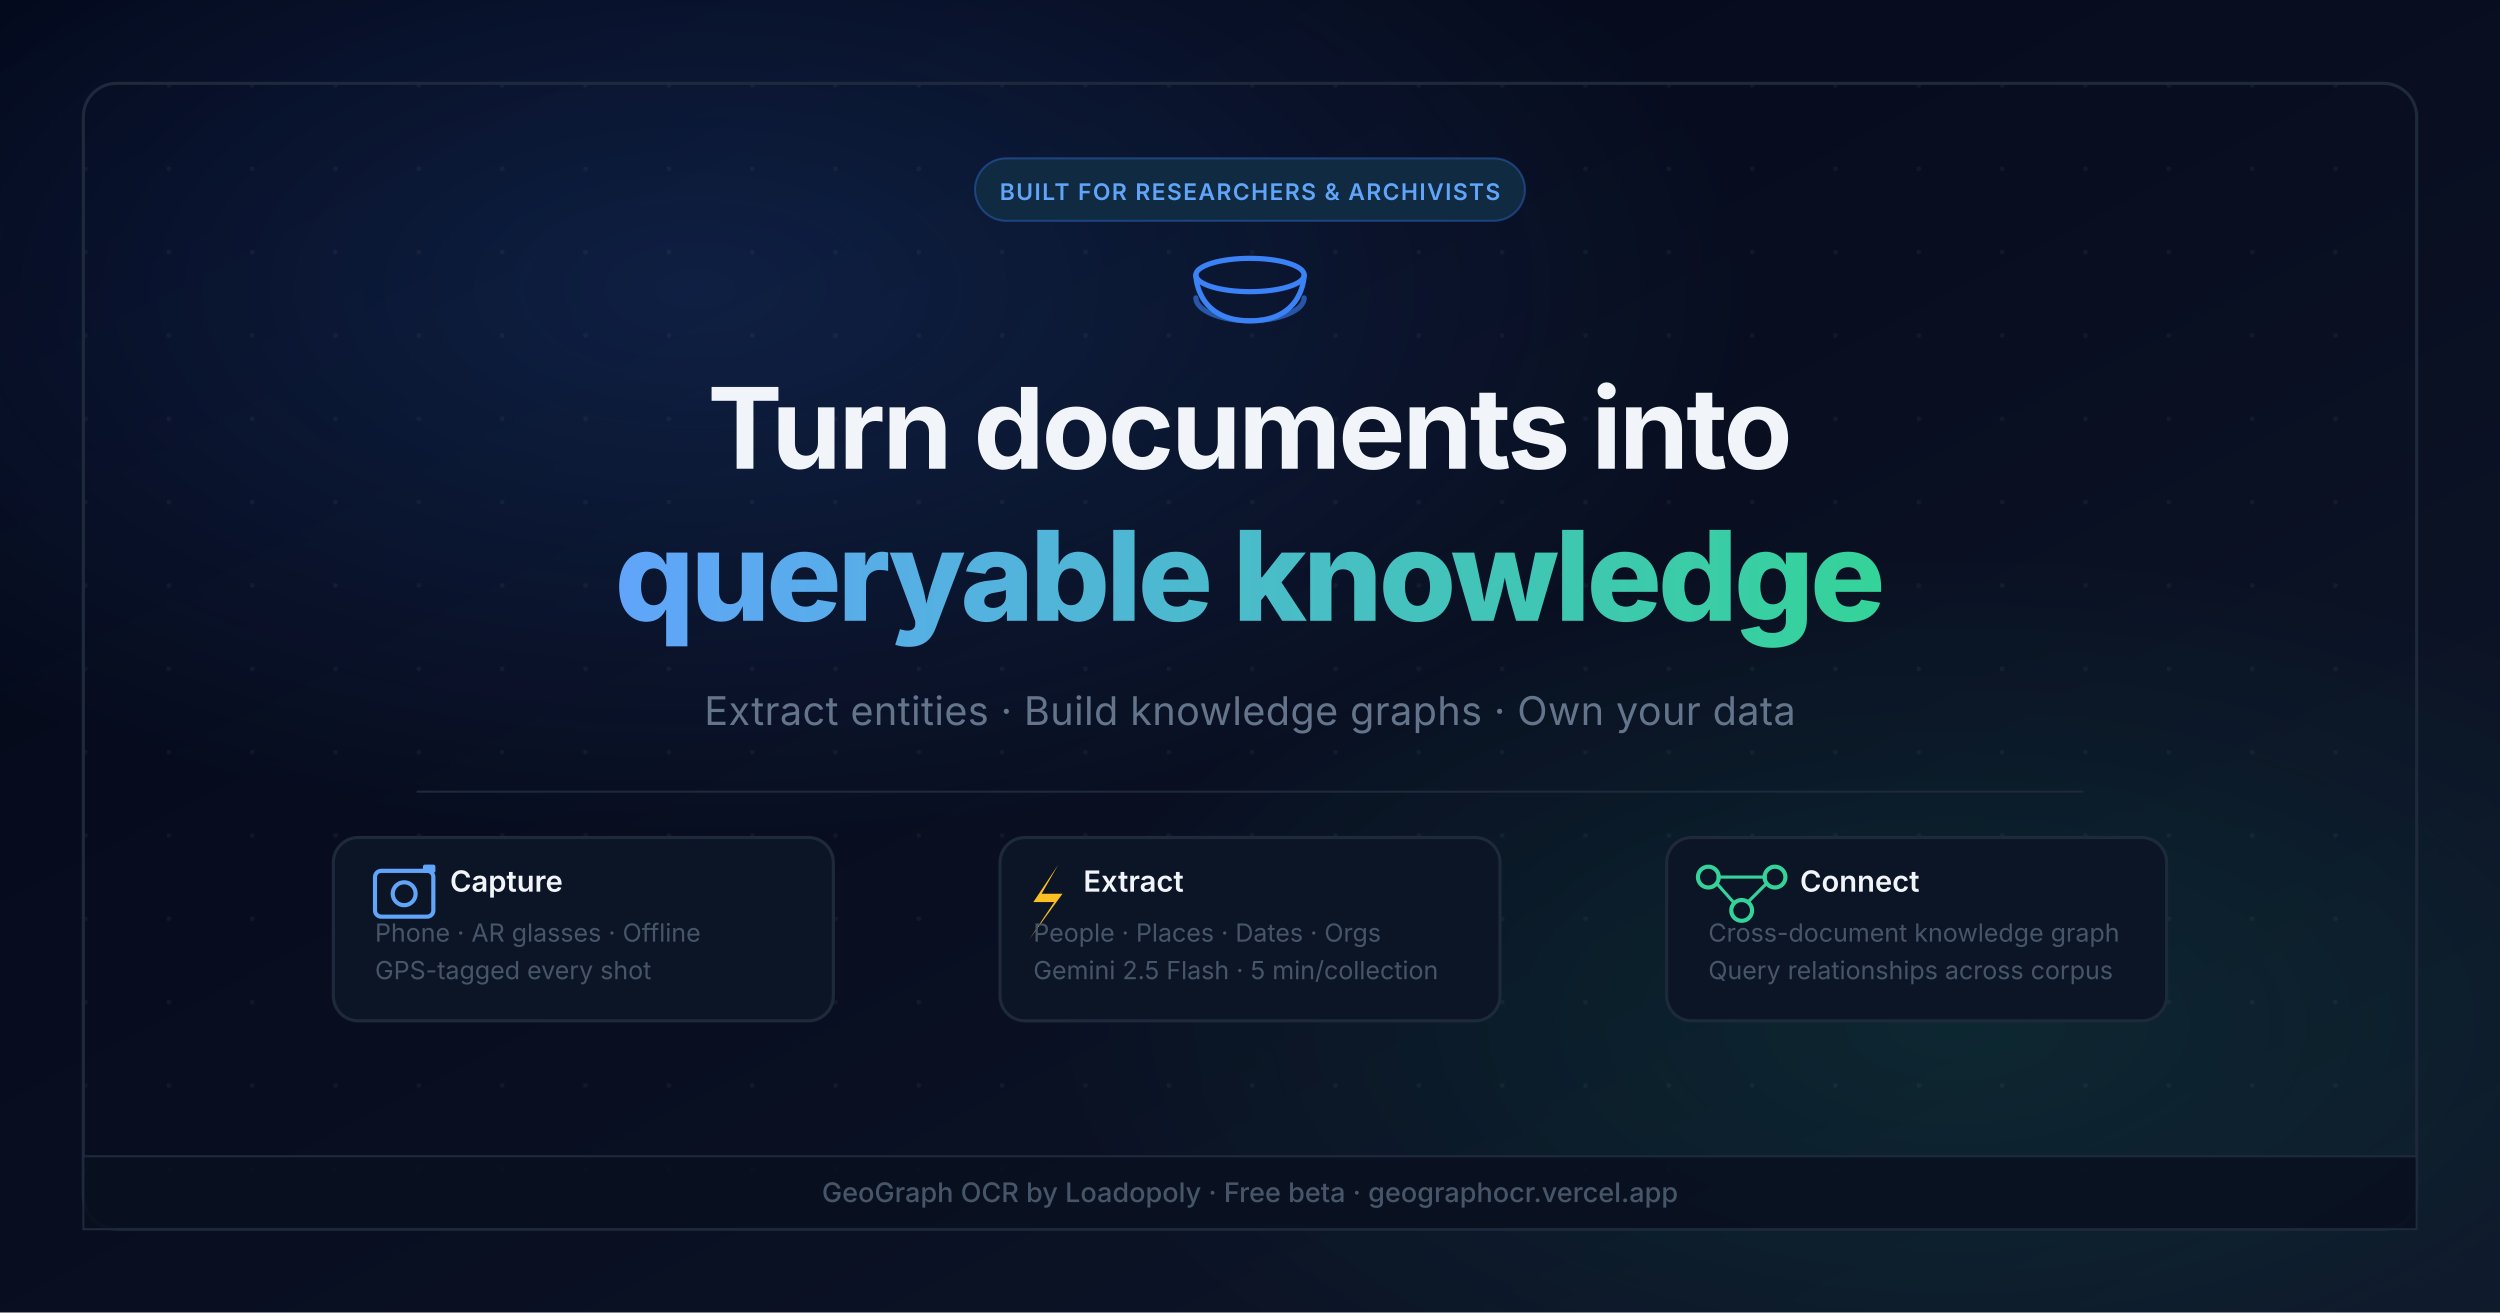
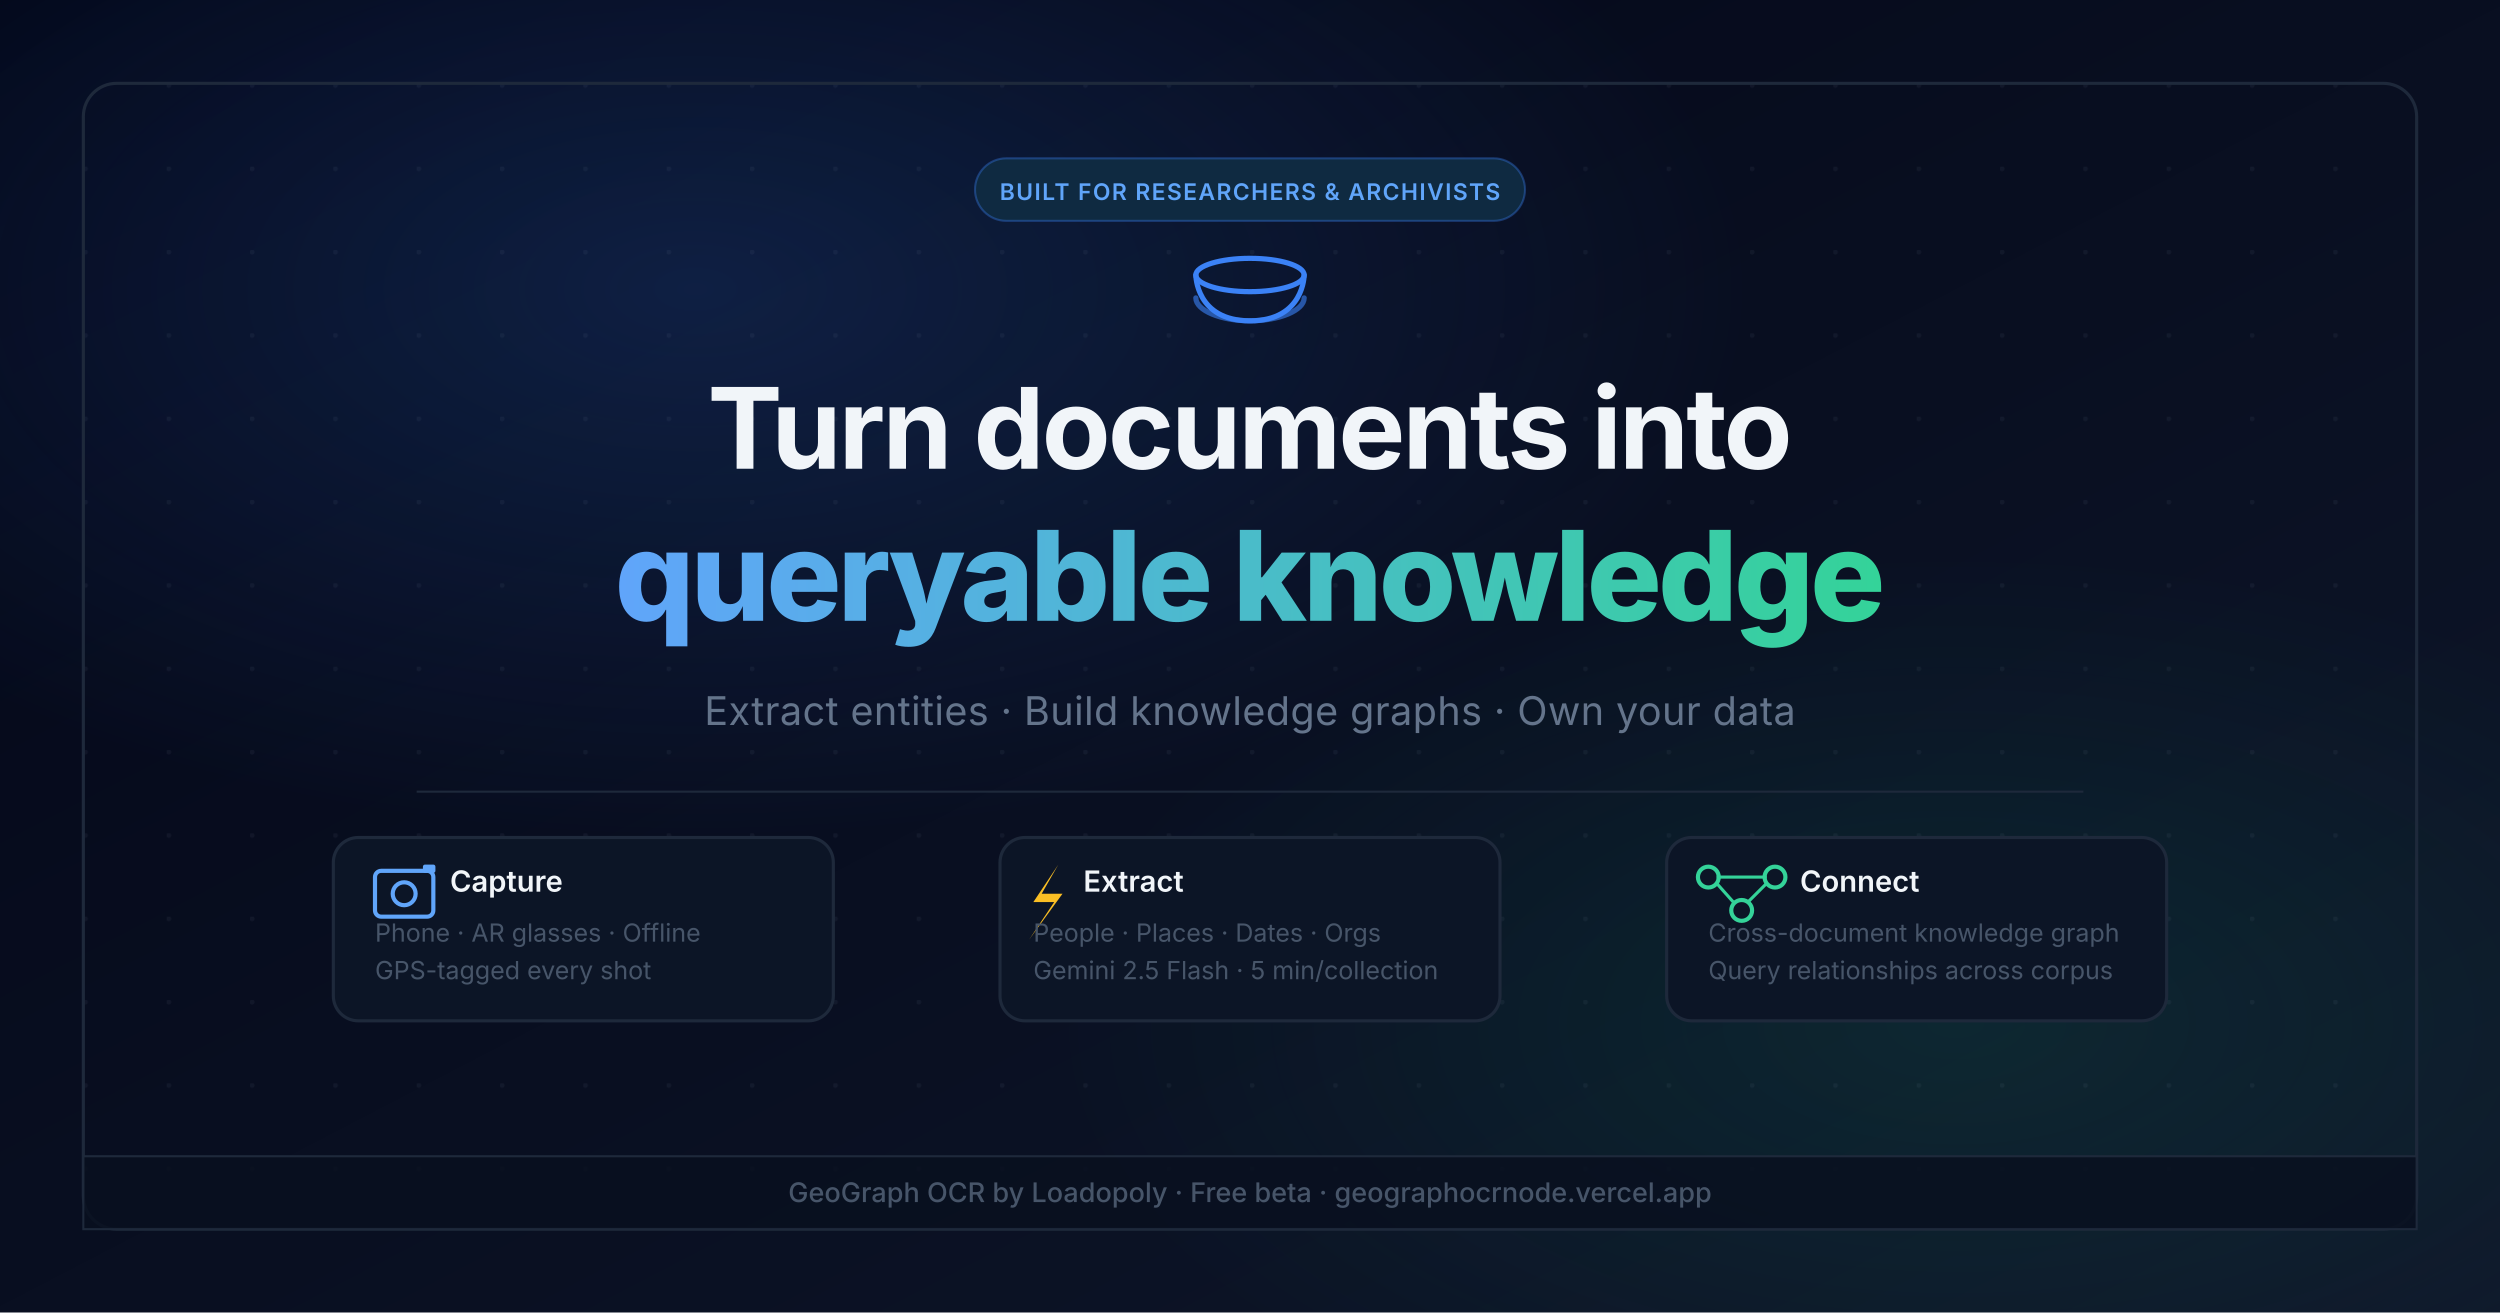
<svg xmlns="http://www.w3.org/2000/svg" width="1200" height="630" viewBox="0 0 1200 630">
  <defs>
    <linearGradient id="bgGrad" x1="0%" y1="0%" x2="100%" y2="100%">
      <stop offset="0%" style="stop-color:#020617" />
      <stop offset="100%" style="stop-color:#0f172a" />
    </linearGradient>
    <linearGradient id="textGrad" x1="0%" y1="0%" x2="100%" y2="0%">
      <stop offset="0%" style="stop-color:#60a5fa" />
      <stop offset="100%" style="stop-color:#34d399" />
    </linearGradient>
    <radialGradient id="glow1" cx="28%" cy="22%" r="42%">
      <stop offset="0%" style="stop-color:#3b82f6;stop-opacity:0.18" />
      <stop offset="100%" style="stop-color:#3b82f6;stop-opacity:0" />
    </radialGradient>
    <radialGradient id="glow2" cx="78%" cy="78%" r="36%">
      <stop offset="0%" style="stop-color:#10b981;stop-opacity:0.12" />
      <stop offset="100%" style="stop-color:#10b981;stop-opacity:0" />
    </radialGradient>
    <clipPath id="border-clip">
      <rect x="40" y="40" width="1120" height="550" rx="16" />
    </clipPath>
  </defs>
  <rect width="1200" height="630" fill="url(#bgGrad)" />
  <rect width="1200" height="630" fill="url(#glow1)" />
  <rect width="1200" height="630" fill="url(#glow2)" />
  <g clip-path="url(#border-clip)" opacity="0.07">
    <pattern id="dots" width="40" height="40" patternUnits="userSpaceOnUse">
      <circle cx="1" cy="1" r="1.2" fill="#94a3b8" />
    </pattern>
    <rect x="40" y="40" width="1120" height="550" fill="url(#dots)" />
  </g>
  <rect x="40" y="40" width="1120" height="550" rx="16" fill="none" stroke="#1e293b" stroke-width="1.5" />
  <rect x="468" y="76" width="264" height="30" rx="15" fill="#0f2a41" stroke="#3b82f6" stroke-width="1" stroke-opacity="0.35" />
  <text x="600" y="96" text-anchor="middle" fill="#60a5fa" font-family="system-ui,-apple-system,sans-serif" font-size="11" font-weight="600" letter-spacing="0.06em">BUILT FOR RESEARCHERS &amp; ARCHIVISTS</text>
  <g transform="translate(572, 124)" fill="none" stroke="#3b82f6" stroke-width="2.5" stroke-linecap="round">
    <ellipse cx="28" cy="8" rx="26" ry="8" />
    <path d="M2 8 C2 8 2 30 28 30 C54 30 54 8 54 8" />
    <path d="M2 19 C2 25 14 30 28 30 C42 30 54 25 54 19" opacity="0.6" />
  </g>
  <text x="600" y="225" text-anchor="middle" fill="#f1f5f9" font-family="system-ui,-apple-system,sans-serif" font-size="54" font-weight="700" letter-spacing="-0.025em">Turn documents into</text>
  <text x="600" y="298" text-anchor="middle" fill="url(#textGrad)" font-family="system-ui,-apple-system,sans-serif" font-size="60" font-weight="800" letter-spacing="-0.03em">queryable knowledge</text>
  <text x="600" y="348" text-anchor="middle" fill="#64748b" font-family="system-ui,-apple-system,sans-serif" font-size="19" font-weight="400" letter-spacing="0.01em">Extract entities · Build knowledge graphs · Own your data</text>
  <line x1="200" y1="380" x2="1000" y2="380" stroke="#1e293b" stroke-width="1" />
  <rect x="160" y="402" width="240" height="88" rx="12" fill="#0c1526" stroke="#1e293b" stroke-width="1.5" />
  <rect x="180" y="418" width="28" height="22" rx="3" fill="none" stroke="#60a5fa" stroke-width="2" />
  <circle cx="194" cy="429" r="5.5" fill="none" stroke="#60a5fa" stroke-width="2" />
  <rect x="203" y="415" width="6" height="4" rx="1" fill="#60a5fa" />
  <text x="216" y="428" fill="#f1f5f9" font-family="system-ui,-apple-system,sans-serif" font-size="14" font-weight="600">Capture</text>
  <text x="180" y="452" fill="#475569" font-family="system-ui,-apple-system,sans-serif" font-size="12">Phone · AR glasses · Offline</text>
  <text x="180" y="470" fill="#475569" font-family="system-ui,-apple-system,sans-serif" font-size="12">GPS-tagged every shot</text>
  <rect x="480" y="402" width="240" height="88" rx="12" fill="#0c1526" stroke="#1e293b" stroke-width="1.5" />
  <polygon points="508,415 496,433 506,433 494,451 510,429 500,429" fill="#fbbf24" />
  <text x="520" y="428" fill="#f1f5f9" font-family="system-ui,-apple-system,sans-serif" font-size="14" font-weight="600">Extract</text>
  <text x="496" y="452" fill="#475569" font-family="system-ui,-apple-system,sans-serif" font-size="12">People · Places · Dates · Orgs</text>
  <text x="496" y="470" fill="#475569" font-family="system-ui,-apple-system,sans-serif" font-size="12">Gemini 2.5 Flash · 5 min/collection</text>
  <rect x="800" y="402" width="240" height="88" rx="12" fill="#0c1526" stroke="#1e293b" stroke-width="1.5" />
  <circle cx="820" cy="421" r="5" fill="none" stroke="#34d399" stroke-width="2" />
  <circle cx="836" cy="437" r="5" fill="none" stroke="#34d399" stroke-width="2" />
  <circle cx="852" cy="421" r="5" fill="none" stroke="#34d399" stroke-width="2" />
  <line x1="824" y1="424" x2="832" y2="433" stroke="#34d399" stroke-width="1.5" />
  <line x1="839" y1="433" x2="848" y2="424" stroke="#34d399" stroke-width="1.5" />
  <line x1="824" y1="421" x2="848" y2="421" stroke="#34d399" stroke-width="1.5" />
  <text x="864" y="428" fill="#f1f5f9" font-family="system-ui,-apple-system,sans-serif" font-size="14" font-weight="600">Connect</text>
  <text x="820" y="452" fill="#475569" font-family="system-ui,-apple-system,sans-serif" font-size="12">Cross-document knowledge graph</text>
  <text x="820" y="470" fill="#475569" font-family="system-ui,-apple-system,sans-serif" font-size="12">Query relationships across corpus</text>
  <rect x="40" y="555" width="1120" height="35" rx="0" fill="#080f1e" opacity="0.85" />
  <rect x="40" y="555" width="1120" height="35" fill="none" stroke="#1e293b" stroke-width="1" />
-   <text x="600" y="577" text-anchor="middle" fill="#475569" font-family="system-ui,-apple-system,sans-serif" font-size="13" font-weight="500">GeoGraph OCR by Loadopoly · Free beta · geographocr.vercel.app</text>
+   <text x="600" y="577" text-anchor="middle" fill="#475569" font-family="system-ui,-apple-system,sans-serif" font-size="13" font-weight="500">GeoGraph OCR by Loadopoly · Free beta · geographocrnode.vercel.app</text>
</svg>
